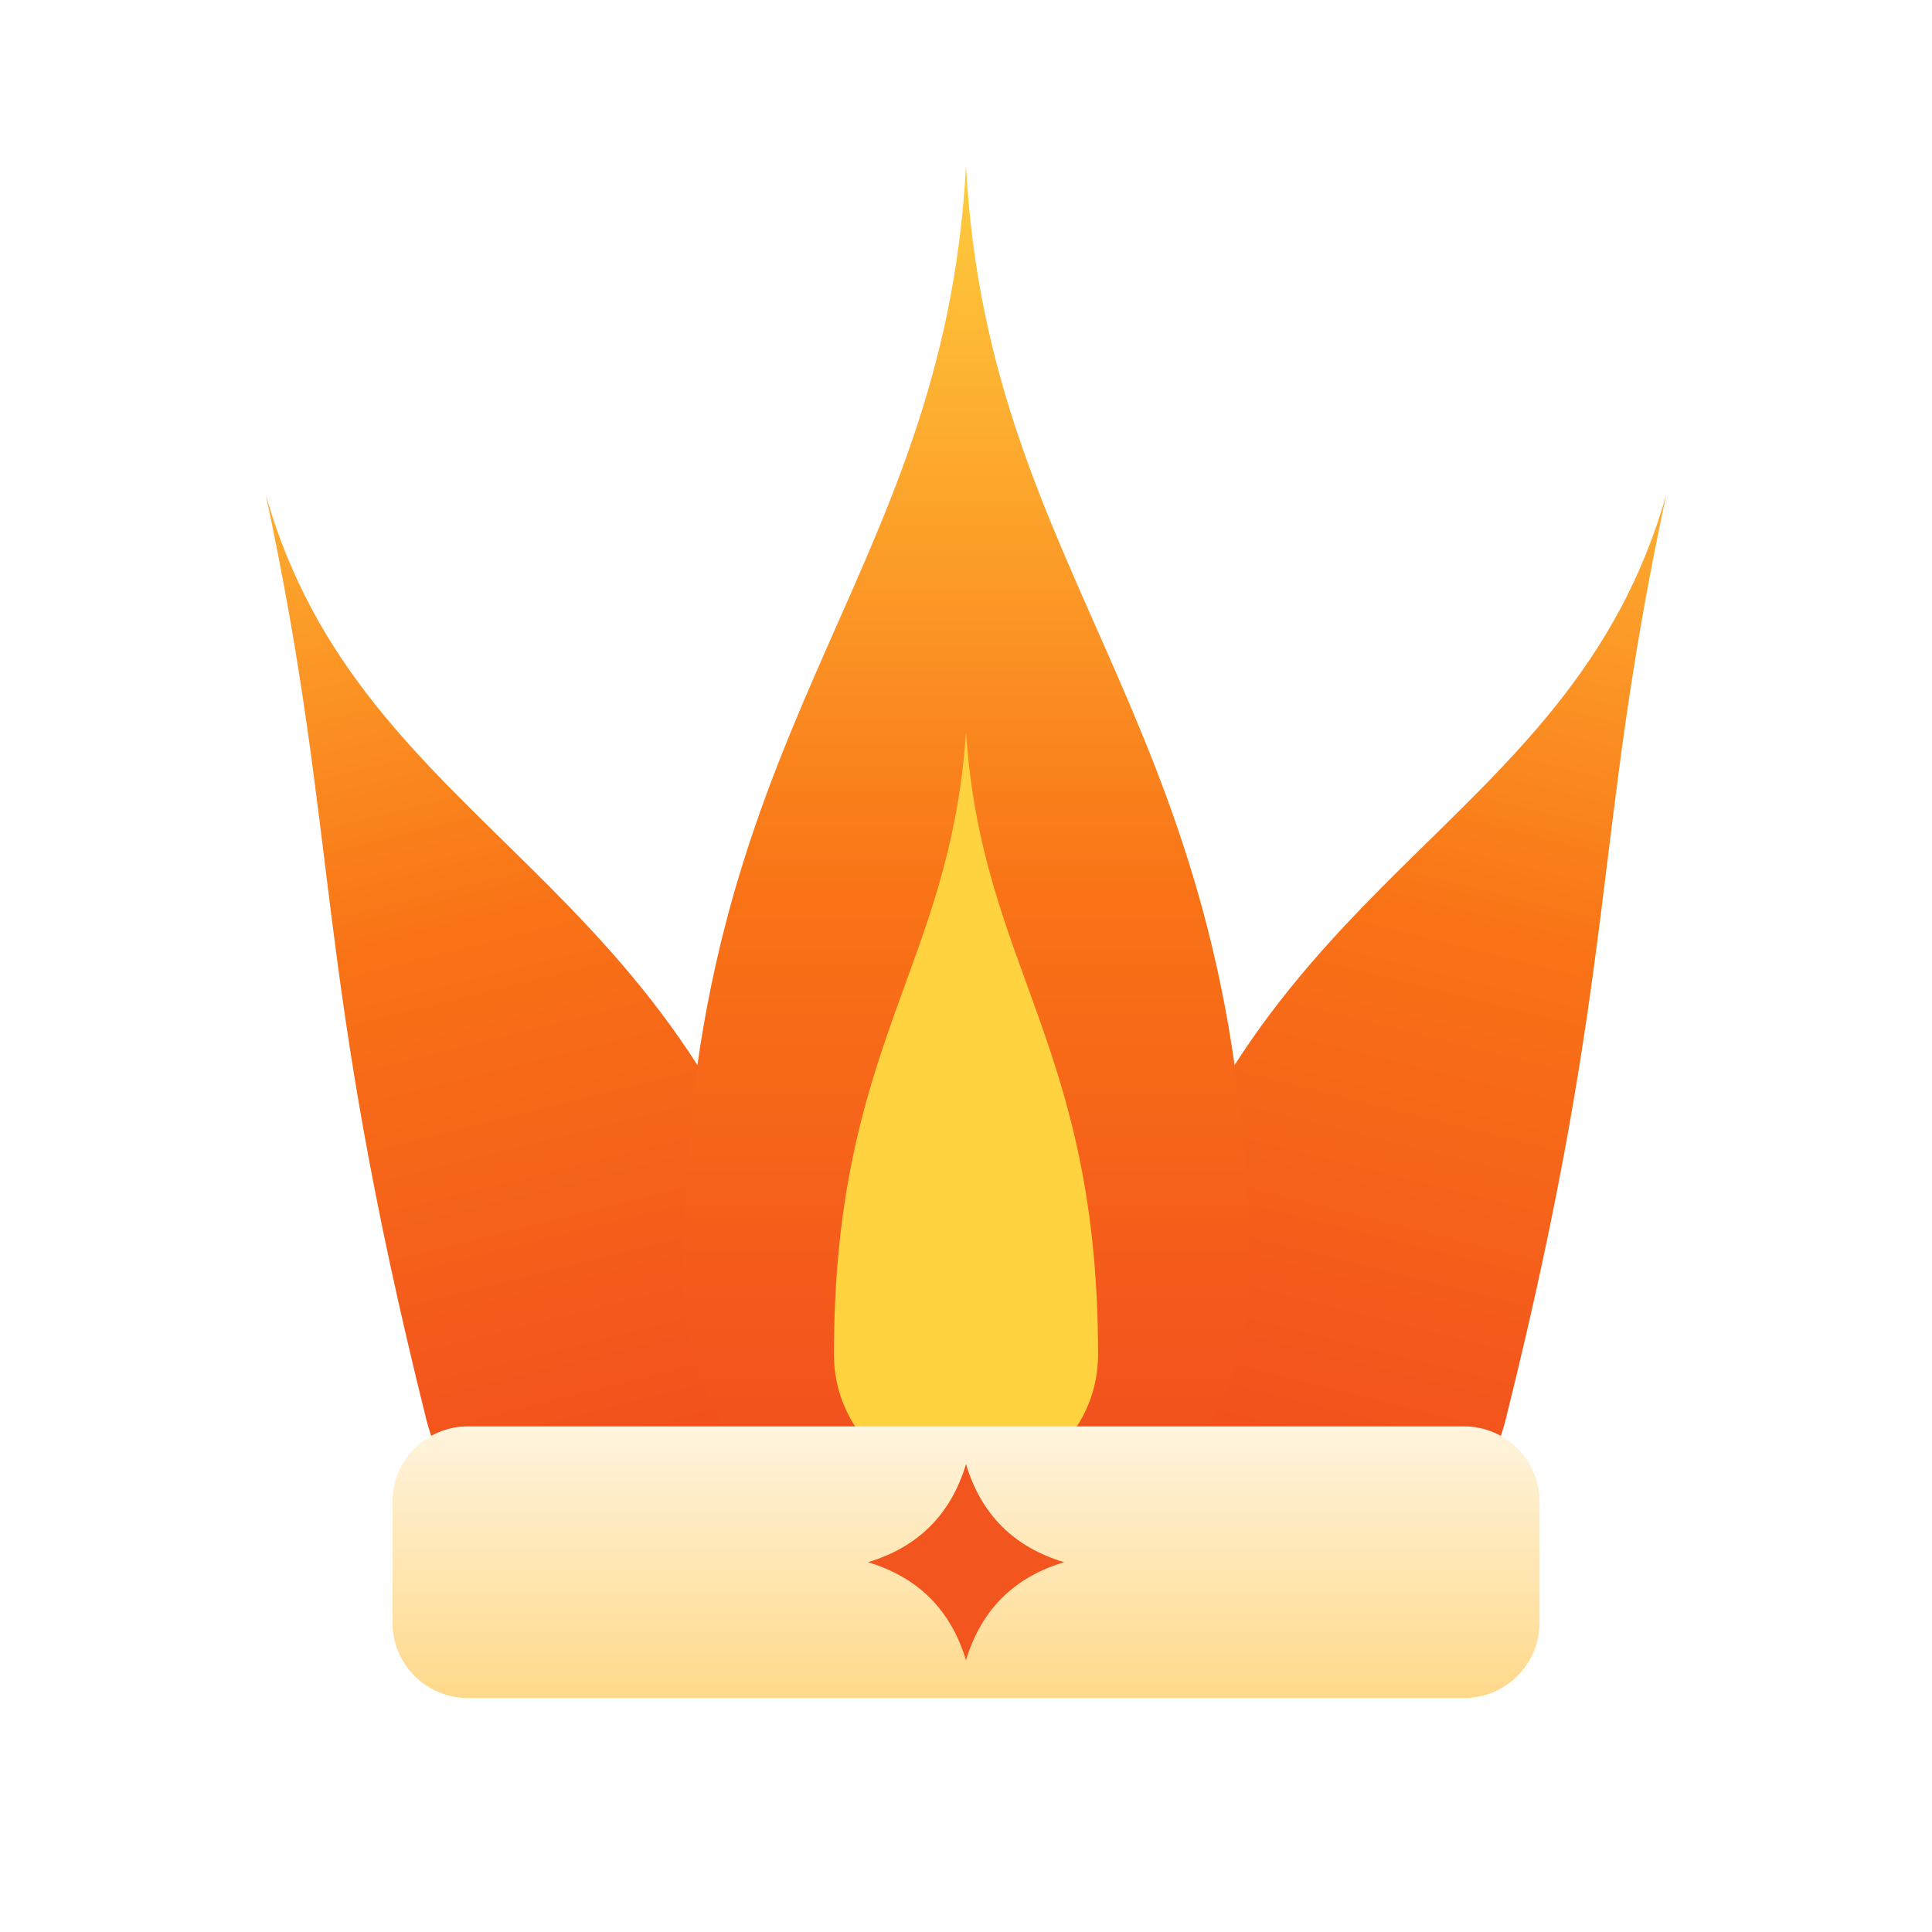
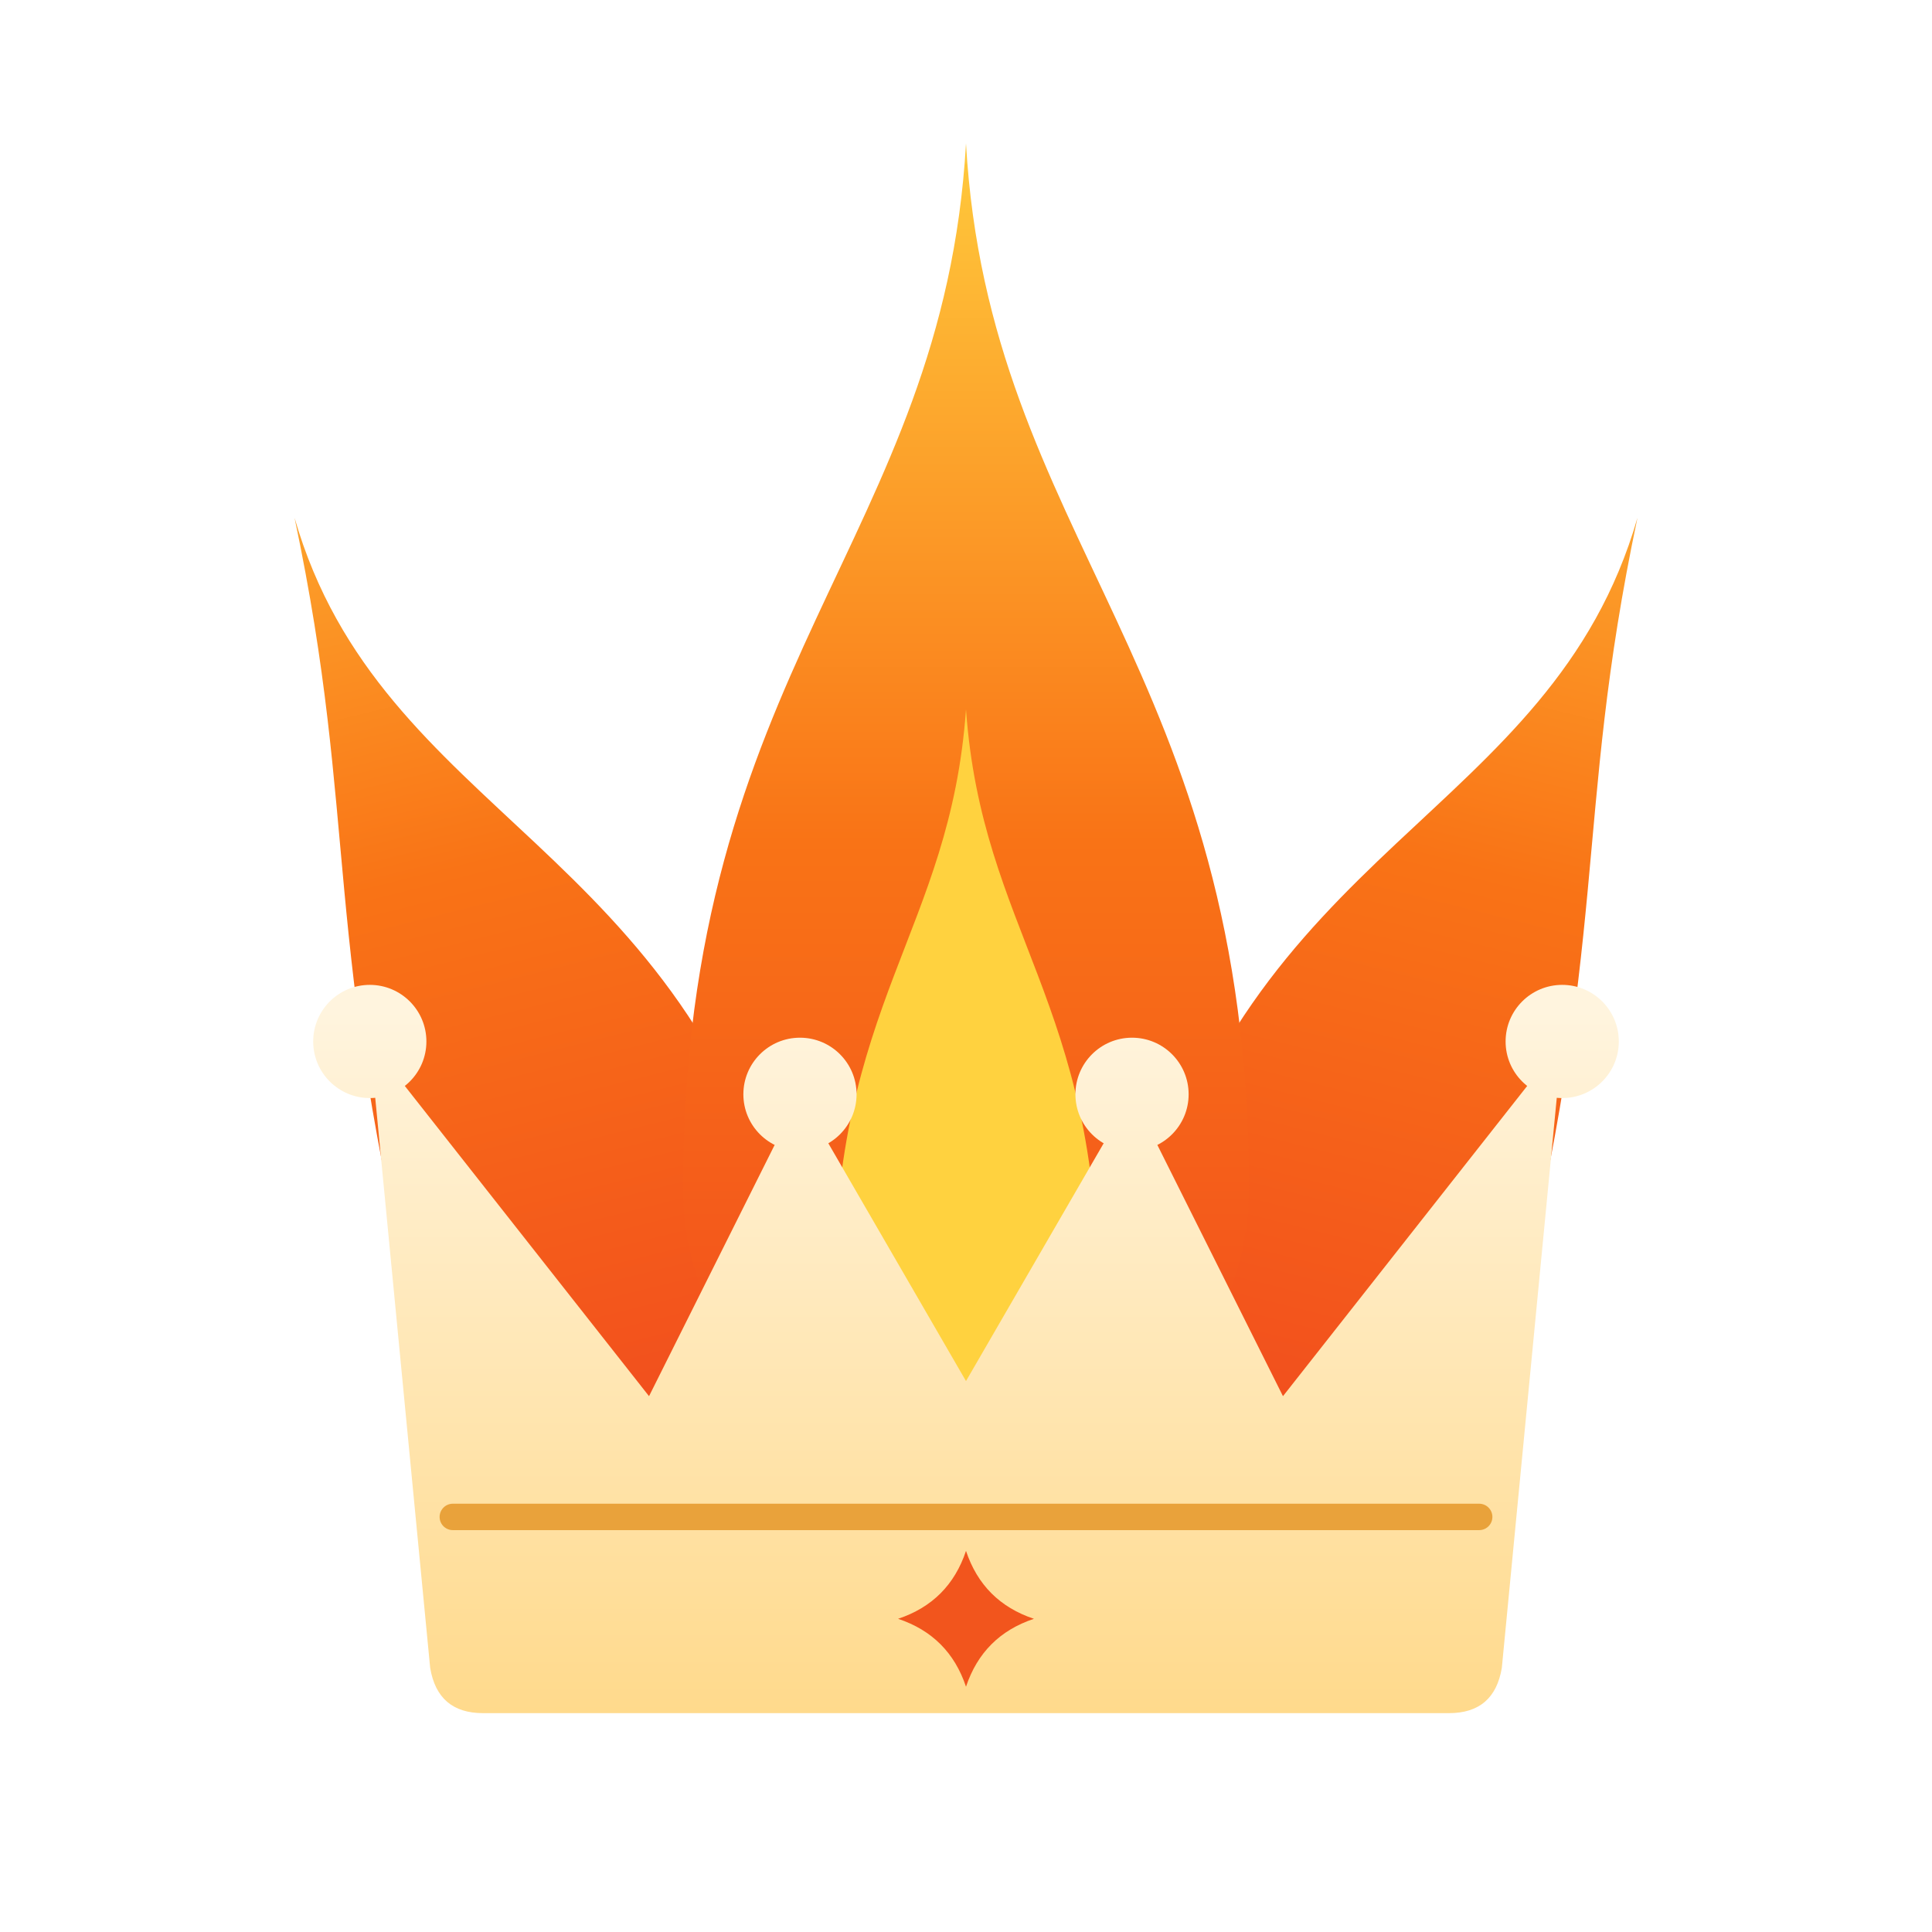
<svg xmlns="http://www.w3.org/2000/svg" viewBox="0 0 512 512" width="1024" height="1024">
-   <g transform="translate(0,22)">
+   <g transform="translate(0,18)">
    <defs>
-       <linearGradient id="g2" gradientUnits="userSpaceOnUse" x1="0" y1="400" x2="0" y2="30">
+       <linearGradient id="g2" gradientUnits="userSpaceOnUse" x1="0" y1="390" x2="0" y2="20">
        <stop offset="0" stop-color="#f0471f" />
        <stop offset="0.5" stop-color="#f97316" />
        <stop offset="1" stop-color="#ffc93c" />
      </linearGradient>
-       <linearGradient id="bn" x1="0" y1="0" x2="0" y2="1">
+       <linearGradient id="bn" gradientUnits="userSpaceOnUse" x1="0" y1="250" x2="0" y2="440">
        <stop offset="0" stop-color="#fff4de" />
        <stop offset="1" stop-color="#ffd98a" />
      </linearGradient>
    </defs>
    <g fill="url(#g2)">
-       <path d="M124.0,340.0 A52.0,52.0 0 0 0 228.0,340.0 C228.0,216.0 145.1,186.2 142.0,92.0 C138.9,186.2 124.0,216.0 124.0,340.0Z" transform="rotate(-14 176 392)" />
-       <path d="M284.0,340.0 A52.0,52.0 0 0 0 388.0,340.0 C388.0,216.0 373.1,186.2 370.0,92.0 C366.9,186.2 284.0,216.0 284.0,340.0Z" transform="rotate(14 336 392)" />
-       <path d="M181.0,317.0 A75.0,75.0 0 0 0 331.0,317.0 C331.0,169.5 262.0,134.1 256.0,22.0 C250.0,134.1 181.0,169.5 181.0,317.0Z" />
+       <path d="M122.0,322.0 A50.0,50.0 0 0 0 222.0,322.0 C222.0,213.0 145.0,186.8 142.0,104.0 C139.0,186.8 122.0,213.0 122.0,322.0Z" transform="rotate(-14 172 372)" />
+       <path d="M290.0,322.0 A50.0,50.0 0 0 0 390.0,322.0 C390.0,213.0 373.0,186.8 370.0,104.0 C367.0,186.8 290.0,213.0 290.0,322.0Z" transform="rotate(14 340 372)" />
+       <path d="M181.0,297.0 A75.0,75.0 0 0 0 331.0,297.0 C331.0,158.5 262.0,125.3 256.0,20.0 C250.0,125.3 181.0,158.5 181.0,297.0Z" />
    </g>
-     <path fill="#ffd23f" d="M221.0,337.0 A35.0,35.0 0 0 0 291.0,337.0 C291.0,254.5 260.2,234.7 256.0,172.0 C251.8,234.7 221.0,254.5 221.0,337.0Z" />
-     <rect x="104" y="356" width="304" height="72" rx="20" fill="url(#bn)" />
-     <path fill="#f2551d" d="M256,366 Q262,386 282,392 Q262,398 256,418 Q250,398 230,392 Q250,386 256,366Z" />
+     <path fill="#ffd23f" d="M221.0,325.0 A35.0,35.0 0 0 0 291.0,325.0 C291.0,247.5 260.2,228.9 256.0,170.0 C251.8,228.9 221.0,247.5 221.0,325.0Z" />
+     <path d="M128,436 Q116,436 114,424 L98,258 L172,352 L212,272 L256,348 L300,272 L340,352 L414,258 L398,424 Q396,436 384,436 Z" stroke-linejoin="round" fill="url(#bn)" />
+     <circle cx="98" cy="258" r="15" fill="url(#bn)" />
+     <circle cx="212" cy="272" r="15" fill="url(#bn)" />
+     <circle cx="300" cy="272" r="15" fill="url(#bn)" />
+     <circle cx="414" cy="258" r="15" fill="url(#bn)" />
+     <path d="M120,384 L392,384" stroke="#e9a23b" stroke-width="7" stroke-linecap="round" />
+     <path fill="#f2551d" d="M256,393 Q260.5,406.5 274,411 Q260.5,415.5 256,429 Q251.5,415.5 238,411 Q251.5,406.5 256,393Z" />
  </g>
</svg>
